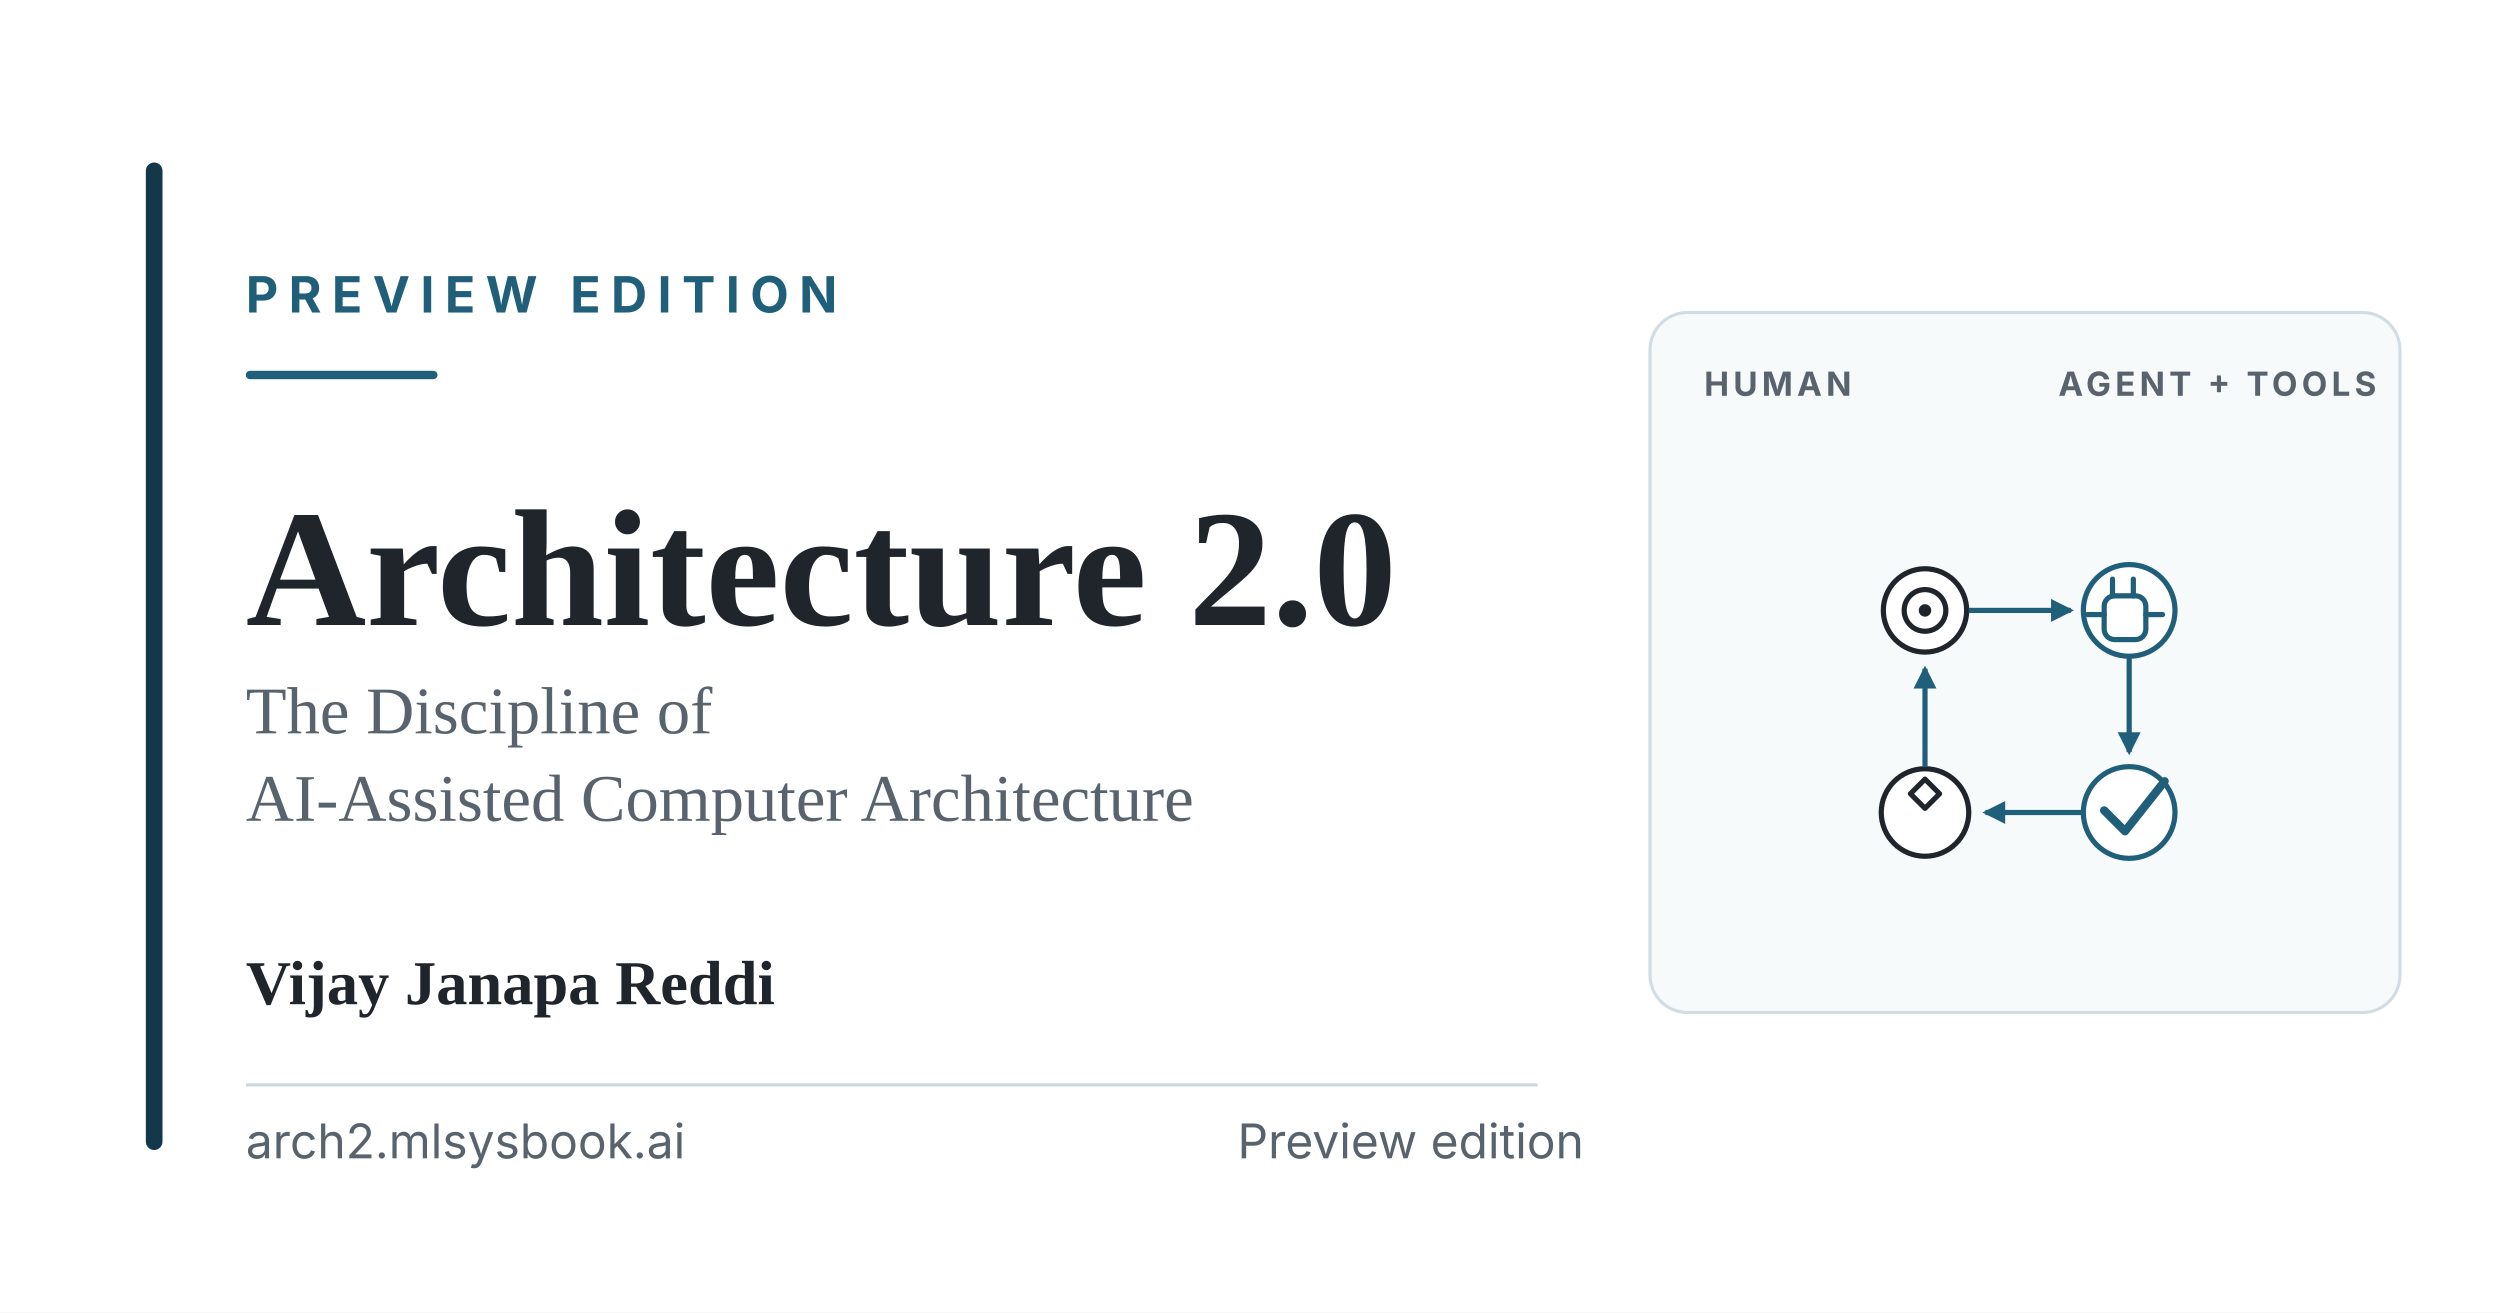
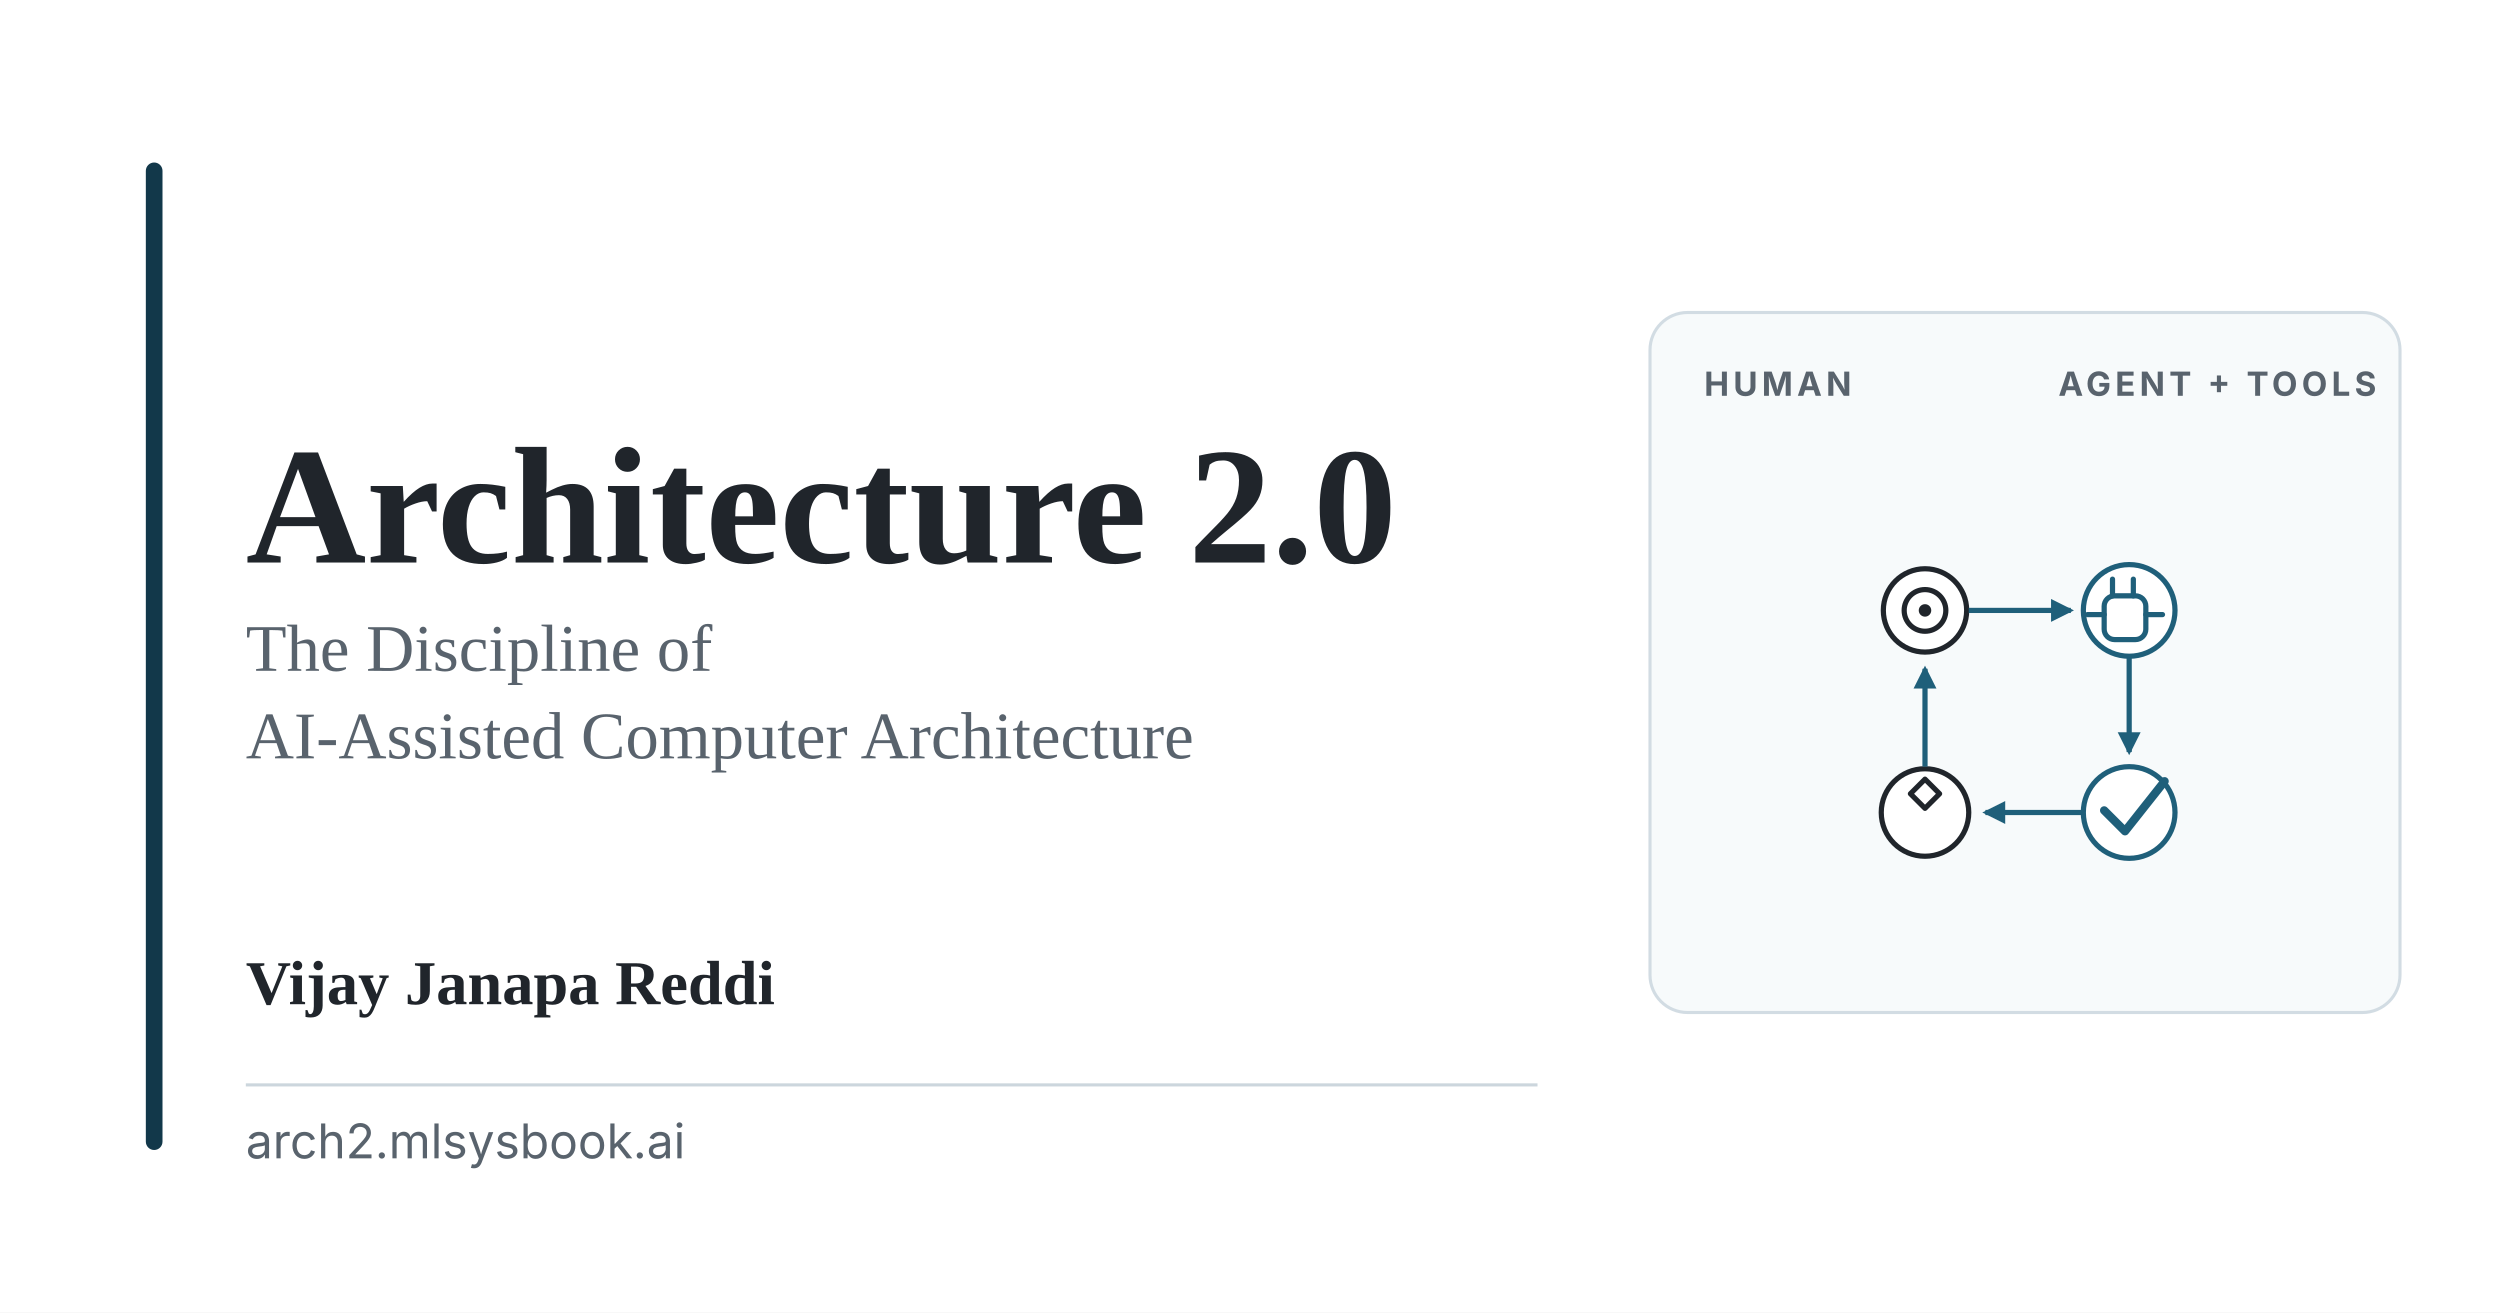
<svg xmlns="http://www.w3.org/2000/svg" viewBox="0 0 1200 630" role="img" aria-labelledby="title desc">
  <defs>
    <style>
      .serif { font-family: Georgia, "Times New Roman", serif; }
      .sans { font-family: Inter, -apple-system, BlinkMacSystemFont, "Segoe UI", sans-serif; }
      .title { fill: #20252B; font-weight: 700; }
      .muted { fill: #59636D; }
      .blue { fill: #1F5F7A; }
      .smallcaps { fill: #1F5F7A; font-family: Inter, -apple-system, BlinkMacSystemFont, "Segoe UI", sans-serif; font-size: 24px; font-weight: 750; letter-spacing: 5px; }
      .diagram-label { fill: #59636D; font-family: Inter, -apple-system, BlinkMacSystemFont, "Segoe UI", sans-serif; font-size: 16px; font-weight: 750; letter-spacing: 2px; }
    </style>
    <marker id="arrow" markerWidth="11" markerHeight="11" refX="9.5" refY="5.5" orient="auto" markerUnits="userSpaceOnUse">
      <path d="M0 0L11 5.5L0 11Z" fill="#1F5F7A" />
    </marker>
  </defs>
  <rect width="1200" height="630" fill="#FFFFFF" />
  <rect x="70" y="78" width="8" height="474" rx="4" fill="#12384A" />
-   <text x="118" y="150" class="smallcaps">PREVIEW EDITION</text>
-   <rect x="118" y="178" width="92" height="4" rx="2" fill="#1F5F7A" />
-   <text x="118" y="300" class="serif title" font-size="80">Architecture 2.0</text>
-   <text x="118" y="352" class="serif muted" font-size="32">The Discipline of</text>
-   <text x="118" y="394" class="serif muted" font-size="32">AI-Assisted Computer Architecture</text>
+   <text x="118" y="270" class="serif title" font-size="80">Architecture 2.0</text>
+   <text x="118" y="322" class="serif muted" font-size="32">The Discipline of</text>
+   <text x="118" y="364" class="serif muted" font-size="32">AI-Assisted Computer Architecture</text>
  <text x="118" y="482" class="serif title" font-size="30">Vijay Janapa Reddi</text>
  <rect x="118" y="520" width="620" height="1.5" fill="#CCD6DD" />
  <text x="118" y="556" class="sans muted" font-size="23">arch2.mlsysbook.ai</text>
-   <text x="594" y="556" class="sans muted" font-size="23">Preview edition</text>
  <g transform="translate(792 150)">
    <rect x="0" y="0" width="360" height="336" rx="18" fill="#F7FAFB" stroke="#D2DCE3" stroke-width="1.5" />
    <text x="26" y="40" class="diagram-label">HUMAN</text>
    <text x="196" y="40" class="diagram-label">AGENT + TOOLS</text>
    <circle cx="132" cy="143" r="20" fill="#FFFFFF" stroke="#20252B" stroke-width="2.5" />
    <circle cx="132" cy="143" r="10" fill="none" stroke="#20252B" stroke-width="2.5" />
    <circle cx="132" cy="143" r="3" fill="#20252B" />
    <circle cx="230" cy="143" r="22" fill="#FFFFFF" stroke="#1F5F7A" stroke-width="2.5" />
    <path d="M223 136h10a5 5 0 0 1 5 5v11a5 5 0 0 1-5 5h-10a5 5 0 0 1-5-5v-11a5 5 0 0 1 5-5z" fill="none" stroke="#1F5F7A" stroke-width="2.5" />
    <path d="M222 136v-8M232 136v-8M218 145h-8M238 145h8" fill="none" stroke="#1F5F7A" stroke-width="2.5" stroke-linecap="round" />
    <circle cx="132" cy="240" r="21" fill="#FFFFFF" stroke="#20252B" stroke-width="2.5" />
    <path d="M125 231l7-7 7 7-7 7z" fill="none" stroke="#20252B" stroke-width="2.5" stroke-linejoin="round" />
    <circle cx="230" cy="240" r="22" fill="#FFFFFF" stroke="#1F5F7A" stroke-width="2.5" />
    <path d="M218 239l10 10 19-24" fill="none" stroke="#1F5F7A" stroke-width="4" stroke-linecap="round" stroke-linejoin="round" />
    <path d="M153 143H202" fill="none" stroke="#1F5F7A" stroke-width="2.5" marker-end="url(#arrow)" />
    <path d="M230 165V211" fill="none" stroke="#1F5F7A" stroke-width="2.5" marker-end="url(#arrow)" />
    <path d="M208 240H161" fill="none" stroke="#1F5F7A" stroke-width="2.5" marker-end="url(#arrow)" />
    <path d="M132 218V171" fill="none" stroke="#1F5F7A" stroke-width="2.5" marker-end="url(#arrow)" />
  </g>
</svg>
